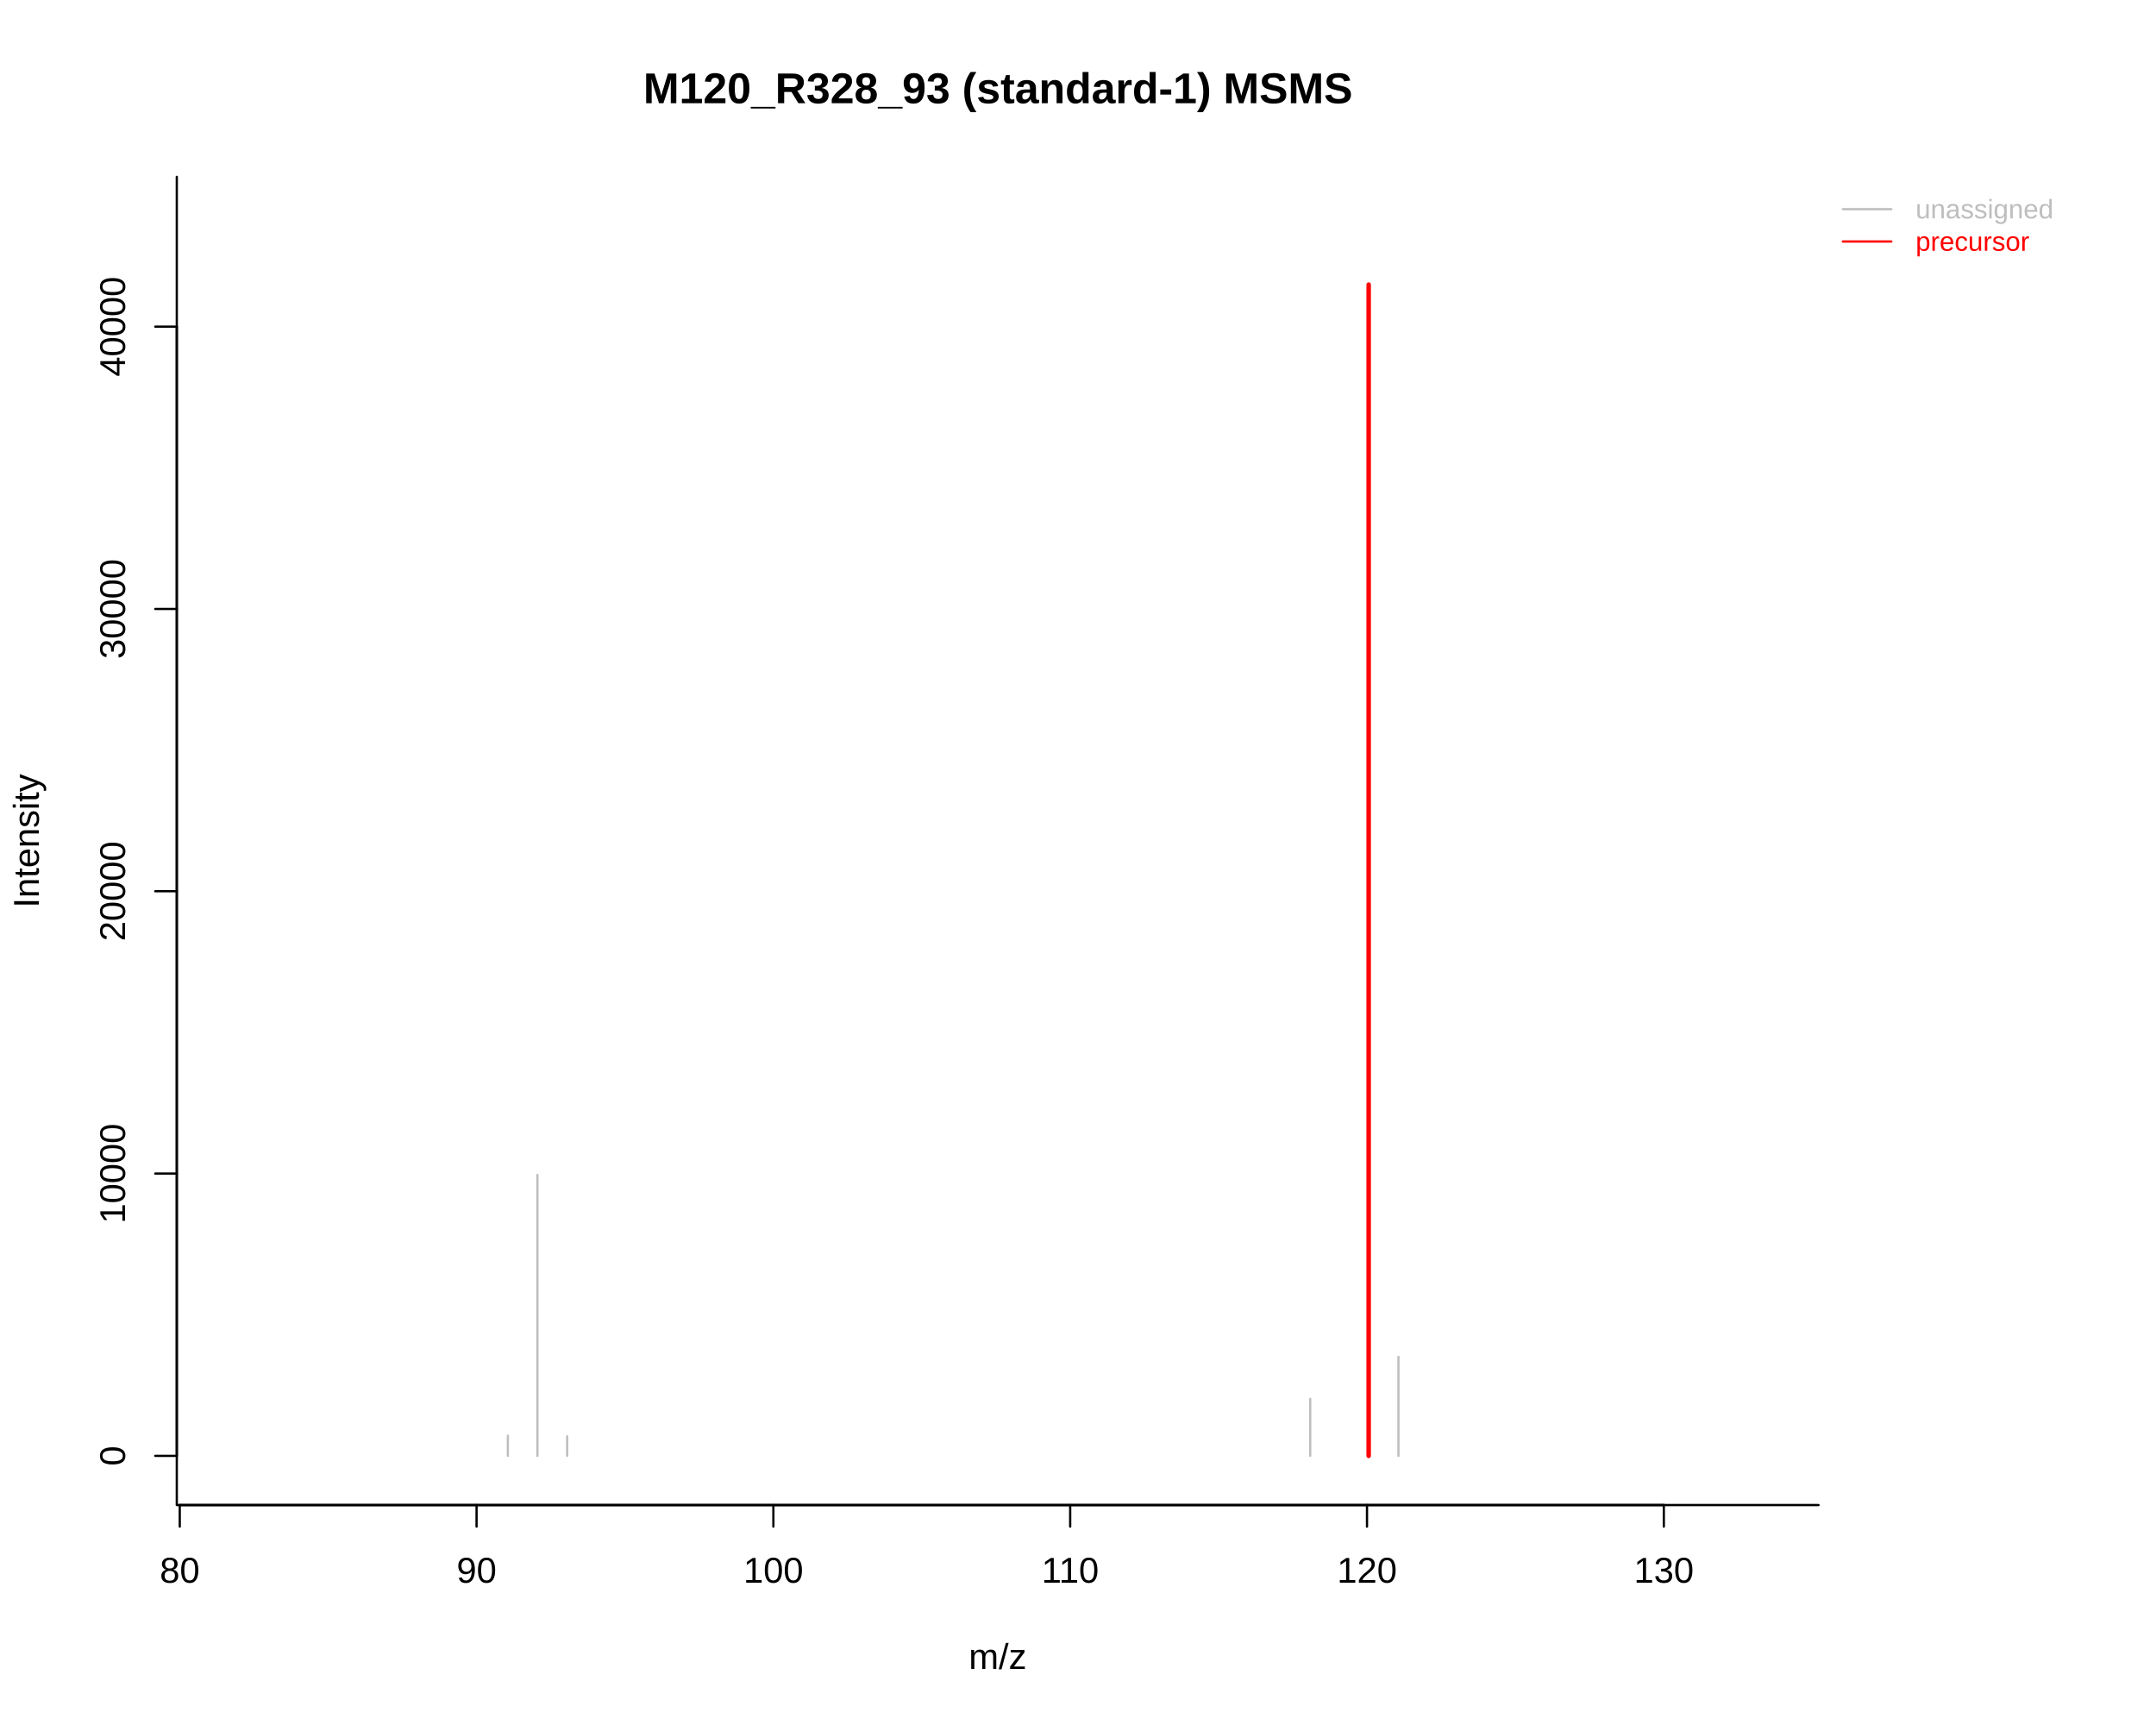
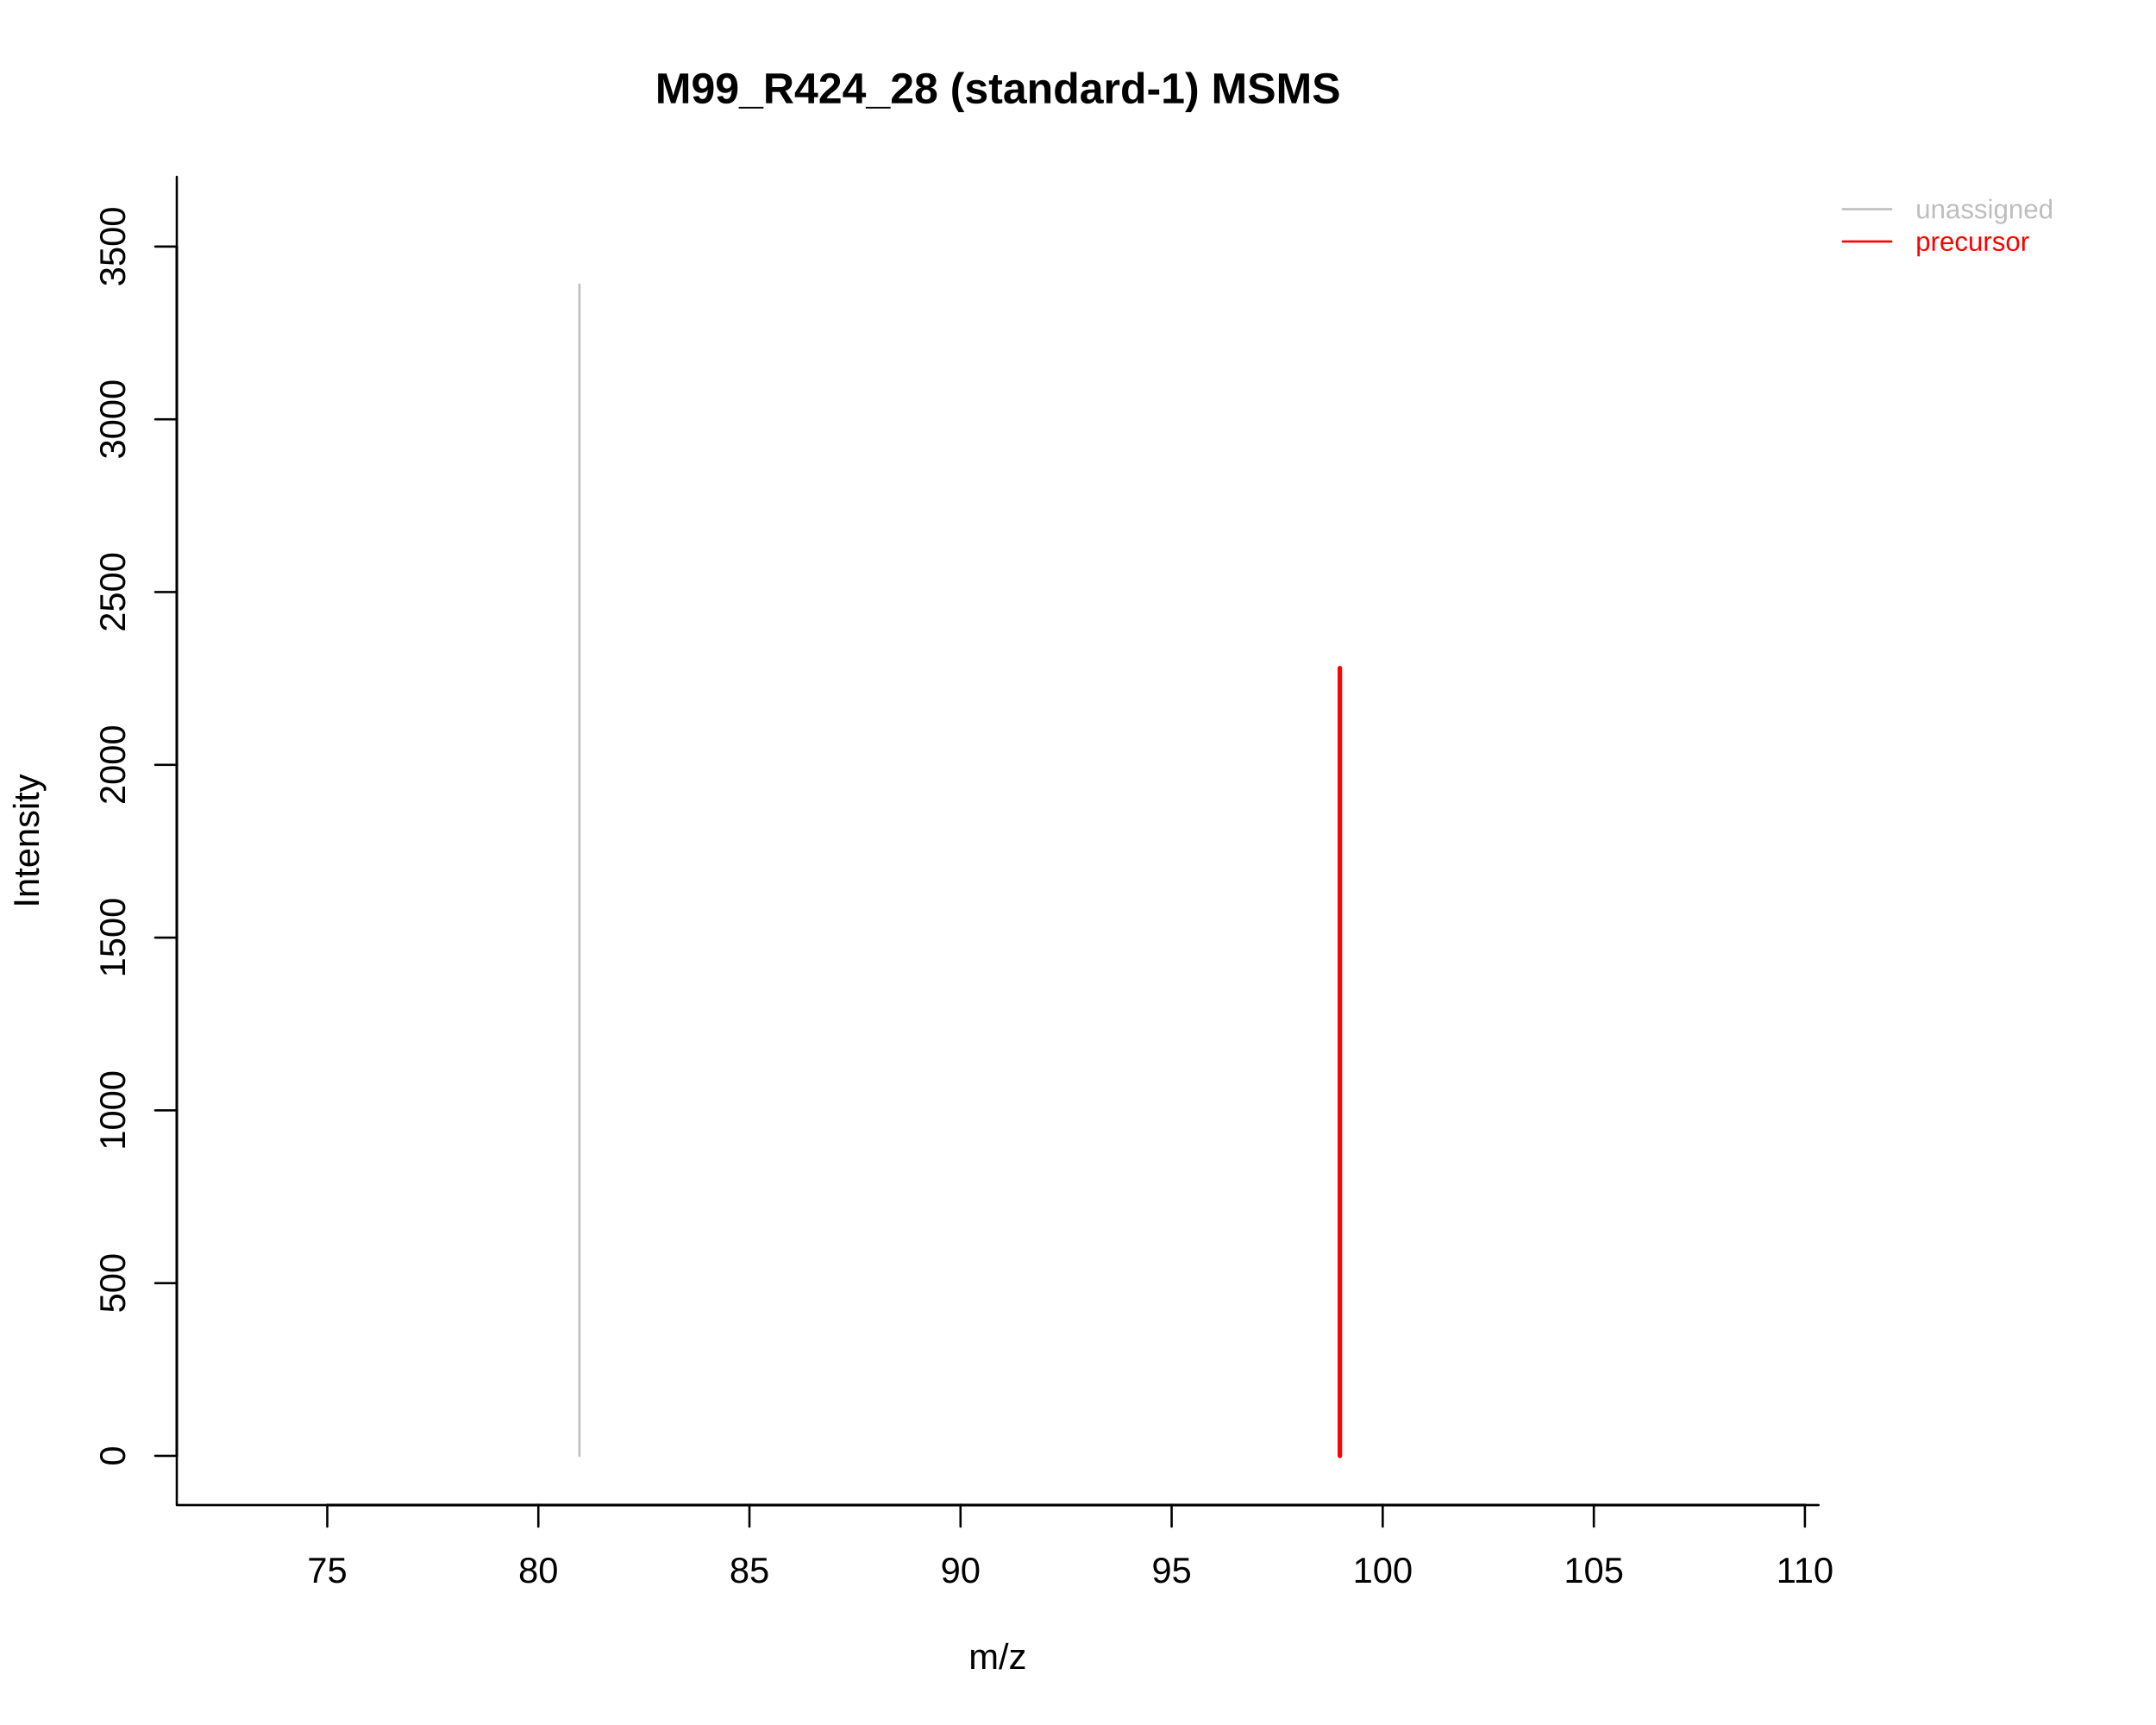
<svg xmlns="http://www.w3.org/2000/svg" viewBox="0 0 720.00 576.00">
  <defs>
    <style type="text/css">
    line, polyline, polygon, path, rect, circle {
      fill: none;
      stroke: #000000;
      stroke-linecap: round;
      stroke-linejoin: round;
      stroke-miterlimit: 10.00;
    }
  </style>
  </defs>
  <rect width="100%" height="100%" style="stroke: none; fill: #FFFFFF;" />
-   <line x1="60.03" y1="502.56" x2="555.64" y2="502.56" style="stroke-width: 0.75;" />
-   <line x1="60.03" y1="502.56" x2="60.03" y2="509.76" style="stroke-width: 0.75;" />
-   <line x1="159.15" y1="502.56" x2="159.15" y2="509.76" style="stroke-width: 0.75;" />
-   <line x1="258.27" y1="502.56" x2="258.27" y2="509.76" style="stroke-width: 0.75;" />
-   <line x1="357.39" y1="502.56" x2="357.39" y2="509.76" style="stroke-width: 0.75;" />
-   <line x1="456.51" y1="502.56" x2="456.51" y2="509.76" style="stroke-width: 0.75;" />
-   <line x1="555.64" y1="502.56" x2="555.64" y2="509.76" style="stroke-width: 0.75;" />
-   <text x="53.36" y="528.48" style="font-size: 12.00px; font-family: Liberation Sans;" textLength="13.34px" lengthAdjust="spacingAndGlyphs">80</text>
-   <text x="152.48" y="528.48" style="font-size: 12.00px; font-family: Liberation Sans;" textLength="13.34px" lengthAdjust="spacingAndGlyphs">90</text>
-   <text x="248.26" y="528.48" style="font-size: 12.00px; font-family: Liberation Sans;" textLength="20.02px" lengthAdjust="spacingAndGlyphs">100</text>
-   <text x="347.83" y="528.48" style="font-size: 12.00px; font-family: Liberation Sans;" textLength="19.12px" lengthAdjust="spacingAndGlyphs">110</text>
-   <text x="446.51" y="528.48" style="font-size: 12.00px; font-family: Liberation Sans;" textLength="20.02px" lengthAdjust="spacingAndGlyphs">120</text>
-   <text x="545.63" y="528.48" style="font-size: 12.00px; font-family: Liberation Sans;" textLength="20.02px" lengthAdjust="spacingAndGlyphs">130</text>
-   <line x1="59.04" y1="486.13" x2="59.04" y2="109.07" style="stroke-width: 0.75;" />
+   <line x1="109.29" y1="502.56" x2="602.75" y2="502.56" style="stroke-width: 0.75;" />
+   <line x1="109.29" y1="502.56" x2="109.29" y2="509.76" style="stroke-width: 0.75;" />
+   <line x1="179.78" y1="502.56" x2="179.78" y2="509.76" style="stroke-width: 0.75;" />
+   <line x1="250.28" y1="502.56" x2="250.28" y2="509.76" style="stroke-width: 0.75;" />
+   <line x1="320.77" y1="502.56" x2="320.77" y2="509.76" style="stroke-width: 0.75;" />
+   <line x1="391.27" y1="502.56" x2="391.27" y2="509.76" style="stroke-width: 0.75;" />
+   <line x1="461.76" y1="502.56" x2="461.76" y2="509.76" style="stroke-width: 0.75;" />
+   <line x1="532.26" y1="502.56" x2="532.26" y2="509.76" style="stroke-width: 0.75;" />
+   <line x1="602.75" y1="502.56" x2="602.75" y2="509.76" style="stroke-width: 0.75;" />
+   <text x="102.62" y="528.48" style="font-size: 12.00px; font-family: Liberation Sans;" textLength="13.34px" lengthAdjust="spacingAndGlyphs">75</text>
+   <text x="173.11" y="528.48" style="font-size: 12.00px; font-family: Liberation Sans;" textLength="13.34px" lengthAdjust="spacingAndGlyphs">80</text>
+   <text x="243.61" y="528.48" style="font-size: 12.00px; font-family: Liberation Sans;" textLength="13.34px" lengthAdjust="spacingAndGlyphs">85</text>
+   <text x="314.10" y="528.48" style="font-size: 12.00px; font-family: Liberation Sans;" textLength="13.34px" lengthAdjust="spacingAndGlyphs">90</text>
+   <text x="384.60" y="528.48" style="font-size: 12.00px; font-family: Liberation Sans;" textLength="13.34px" lengthAdjust="spacingAndGlyphs">95</text>
+   <text x="451.76" y="528.48" style="font-size: 12.00px; font-family: Liberation Sans;" textLength="20.02px" lengthAdjust="spacingAndGlyphs">100</text>
+   <text x="522.25" y="528.48" style="font-size: 12.00px; font-family: Liberation Sans;" textLength="20.02px" lengthAdjust="spacingAndGlyphs">105</text>
+   <text x="593.19" y="528.48" style="font-size: 12.00px; font-family: Liberation Sans;" textLength="19.12px" lengthAdjust="spacingAndGlyphs">110</text>
+   <line x1="59.04" y1="486.13" x2="59.04" y2="82.33" style="stroke-width: 0.75;" />
  <line x1="59.04" y1="486.13" x2="51.84" y2="486.13" style="stroke-width: 0.75;" />
-   <line x1="59.04" y1="391.87" x2="51.84" y2="391.87" style="stroke-width: 0.75;" />
-   <line x1="59.04" y1="297.60" x2="51.84" y2="297.60" style="stroke-width: 0.75;" />
-   <line x1="59.04" y1="203.34" x2="51.84" y2="203.34" style="stroke-width: 0.75;" />
-   <line x1="59.04" y1="109.07" x2="51.84" y2="109.07" style="stroke-width: 0.75;" />
+   <line x1="59.04" y1="428.45" x2="51.84" y2="428.45" style="stroke-width: 0.75;" />
+   <line x1="59.04" y1="370.76" x2="51.84" y2="370.76" style="stroke-width: 0.75;" />
+   <line x1="59.04" y1="313.08" x2="51.84" y2="313.08" style="stroke-width: 0.75;" />
+   <line x1="59.04" y1="255.39" x2="51.84" y2="255.39" style="stroke-width: 0.75;" />
+   <line x1="59.04" y1="197.70" x2="51.84" y2="197.70" style="stroke-width: 0.75;" />
+   <line x1="59.04" y1="140.02" x2="51.84" y2="140.02" style="stroke-width: 0.75;" />
+   <line x1="59.04" y1="82.33" x2="51.84" y2="82.33" style="stroke-width: 0.75;" />
  <text transform="translate(41.76,489.47) rotate(-90)" style="font-size: 12.00px; font-family: Liberation Sans;" textLength="6.67px" lengthAdjust="spacingAndGlyphs">0</text>
-   <text transform="translate(41.76,408.55) rotate(-90)" style="font-size: 12.00px; font-family: Liberation Sans;" textLength="33.36px" lengthAdjust="spacingAndGlyphs">10000</text>
-   <text transform="translate(41.76,314.28) rotate(-90)" style="font-size: 12.00px; font-family: Liberation Sans;" textLength="33.36px" lengthAdjust="spacingAndGlyphs">20000</text>
-   <text transform="translate(41.76,220.02) rotate(-90)" style="font-size: 12.00px; font-family: Liberation Sans;" textLength="33.36px" lengthAdjust="spacingAndGlyphs">30000</text>
-   <text transform="translate(41.76,125.75) rotate(-90)" style="font-size: 12.00px; font-family: Liberation Sans;" textLength="33.36px" lengthAdjust="spacingAndGlyphs">40000</text>
+   <text transform="translate(41.76,438.46) rotate(-90)" style="font-size: 12.00px; font-family: Liberation Sans;" textLength="20.02px" lengthAdjust="spacingAndGlyphs">500</text>
+   <text transform="translate(41.76,384.11) rotate(-90)" style="font-size: 12.00px; font-family: Liberation Sans;" textLength="26.69px" lengthAdjust="spacingAndGlyphs">1000</text>
+   <text transform="translate(41.76,326.42) rotate(-90)" style="font-size: 12.00px; font-family: Liberation Sans;" textLength="26.69px" lengthAdjust="spacingAndGlyphs">1500</text>
+   <text transform="translate(41.76,268.73) rotate(-90)" style="font-size: 12.00px; font-family: Liberation Sans;" textLength="26.69px" lengthAdjust="spacingAndGlyphs">2000</text>
+   <text transform="translate(41.76,211.05) rotate(-90)" style="font-size: 12.00px; font-family: Liberation Sans;" textLength="26.69px" lengthAdjust="spacingAndGlyphs">2500</text>
+   <text transform="translate(41.76,153.36) rotate(-90)" style="font-size: 12.00px; font-family: Liberation Sans;" textLength="26.69px" lengthAdjust="spacingAndGlyphs">3000</text>
+   <text transform="translate(41.76,95.68) rotate(-90)" style="font-size: 12.00px; font-family: Liberation Sans;" textLength="26.69px" lengthAdjust="spacingAndGlyphs">3500</text>
  <polyline points="59.04,59.04 59.04,502.56 607.31,502.56 " style="stroke-width: 0.75;" />
  <defs>
    <clipPath id="cpMC4wMHw2MzcuNTV8NTc2LjAwfDAuMDA=">
      <rect x="0.00" y="0.00" width="637.55" height="576.00" />
    </clipPath>
  </defs>
  <g clip-path="url(#cpMC4wMHw2MzcuNTV8NTc2LjAwfDAuMDA=)">
-     <text x="214.82" y="34.47" style="font-size: 14.40px; font-weight: bold; font-family: Liberation Sans;" textLength="236.70px" lengthAdjust="spacingAndGlyphs">M120_R328_93 (standard-1) MSMS</text>
+     <text x="218.82" y="34.47" style="font-size: 14.40px; font-weight: bold; font-family: Liberation Sans;" textLength="228.70px" lengthAdjust="spacingAndGlyphs">M99_R424_28 (standard-1) MSMS</text>
  </g>
  <g clip-path="url(#cpMC4wMHw2MzcuNTV8NTc2LjAwfDAuMDA=)">
    <text x="323.51" y="557.28" style="font-size: 12.00px; font-family: Liberation Sans;" textLength="19.33px" lengthAdjust="spacingAndGlyphs">m/z</text>
  </g>
  <g clip-path="url(#cpMC4wMHw2MzcuNTV8NTc2LjAwfDAuMDA=)">
    <text transform="translate(12.96,303.14) rotate(-90)" style="font-size: 12.00px; font-family: Liberation Sans;" textLength="44.67px" lengthAdjust="spacingAndGlyphs">Intensity</text>
  </g>
  <defs>
    <clipPath id="cpNTkuMDR8NjA3LjMxfDUwMi41Nnw1OS4wNA==">
      <rect x="59.04" y="59.04" width="548.27" height="443.52" />
    </clipPath>
  </defs>
-   <line x1="169.60" y1="486.13" x2="169.60" y2="479.40" style="stroke-width: 0.75; stroke: #BEBEBE;" clip-path="url(#cpNTkuMDR8NjA3LjMxfDUwMi41Nnw1OS4wNA==)" />
-   <line x1="179.47" y1="486.13" x2="179.47" y2="392.32" style="stroke-width: 0.75; stroke: #BEBEBE;" clip-path="url(#cpNTkuMDR8NjA3LjMxfDUwMi41Nnw1OS4wNA==)" />
-   <line x1="189.41" y1="486.13" x2="189.41" y2="479.62" style="stroke-width: 0.75; stroke: #BEBEBE;" clip-path="url(#cpNTkuMDR8NjA3LjMxfDUwMi41Nnw1OS4wNA==)" />
-   <line x1="437.55" y1="486.13" x2="437.55" y2="467.10" style="stroke-width: 0.75; stroke: #BEBEBE;" clip-path="url(#cpNTkuMDR8NjA3LjMxfDUwMi41Nnw1OS4wNA==)" />
-   <line x1="457.07" y1="486.13" x2="457.07" y2="95.02" style="stroke-width: 1.50; stroke: #FF0000;" clip-path="url(#cpNTkuMDR8NjA3LjMxfDUwMi41Nnw1OS4wNA==)" />
-   <line x1="467.01" y1="486.13" x2="467.01" y2="453.09" style="stroke-width: 0.75; stroke: #BEBEBE;" clip-path="url(#cpNTkuMDR8NjA3LjMxfDUwMi41Nnw1OS4wNA==)" />
+   <line x1="193.51" y1="486.13" x2="193.51" y2="95.02" style="stroke-width: 0.75; stroke: #BEBEBE;" clip-path="url(#cpNTkuMDR8NjA3LjMxfDUwMi41Nnw1OS4wNA==)" />
+   <line x1="447.45" y1="486.13" x2="447.45" y2="223.09" style="stroke-width: 1.50; stroke: #FF0000;" clip-path="url(#cpNTkuMDR8NjA3LjMxfDUwMi41Nnw1OS4wNA==)" />
  <defs>
    <clipPath id="cpMC4wMHw3MjAuMDB8NTc2LjAwfDAuMDA=">
      <rect x="0.00" y="0.00" width="720.00" height="576.00" />
    </clipPath>
  </defs>
  <line x1="615.41" y1="69.84" x2="631.61" y2="69.84" style="stroke-width: 0.75; stroke: #BEBEBE;" clip-path="url(#cpMC4wMHw3MjAuMDB8NTc2LjAwfDAuMDA=)" />
  <line x1="615.41" y1="80.64" x2="631.61" y2="80.64" style="stroke-width: 0.75; stroke: #FF0000;" clip-path="url(#cpMC4wMHw3MjAuMDB8NTc2LjAwfDAuMDA=)" />
  <g clip-path="url(#cpMC4wMHw3MjAuMDB8NTc2LjAwfDAuMDA=)">
    <text x="639.71" y="72.93" style="font-size: 9.00px; fill: #BEBEBE; font-family: Liberation Sans;" textLength="46.00px" lengthAdjust="spacingAndGlyphs">unassigned</text>
  </g>
  <g clip-path="url(#cpMC4wMHw3MjAuMDB8NTc2LjAwfDAuMDA=)">
    <text x="639.71" y="83.73" style="font-size: 9.00px; fill: #FF0000; font-family: Liberation Sans;" textLength="38.00px" lengthAdjust="spacingAndGlyphs">precursor</text>
  </g>
</svg>
